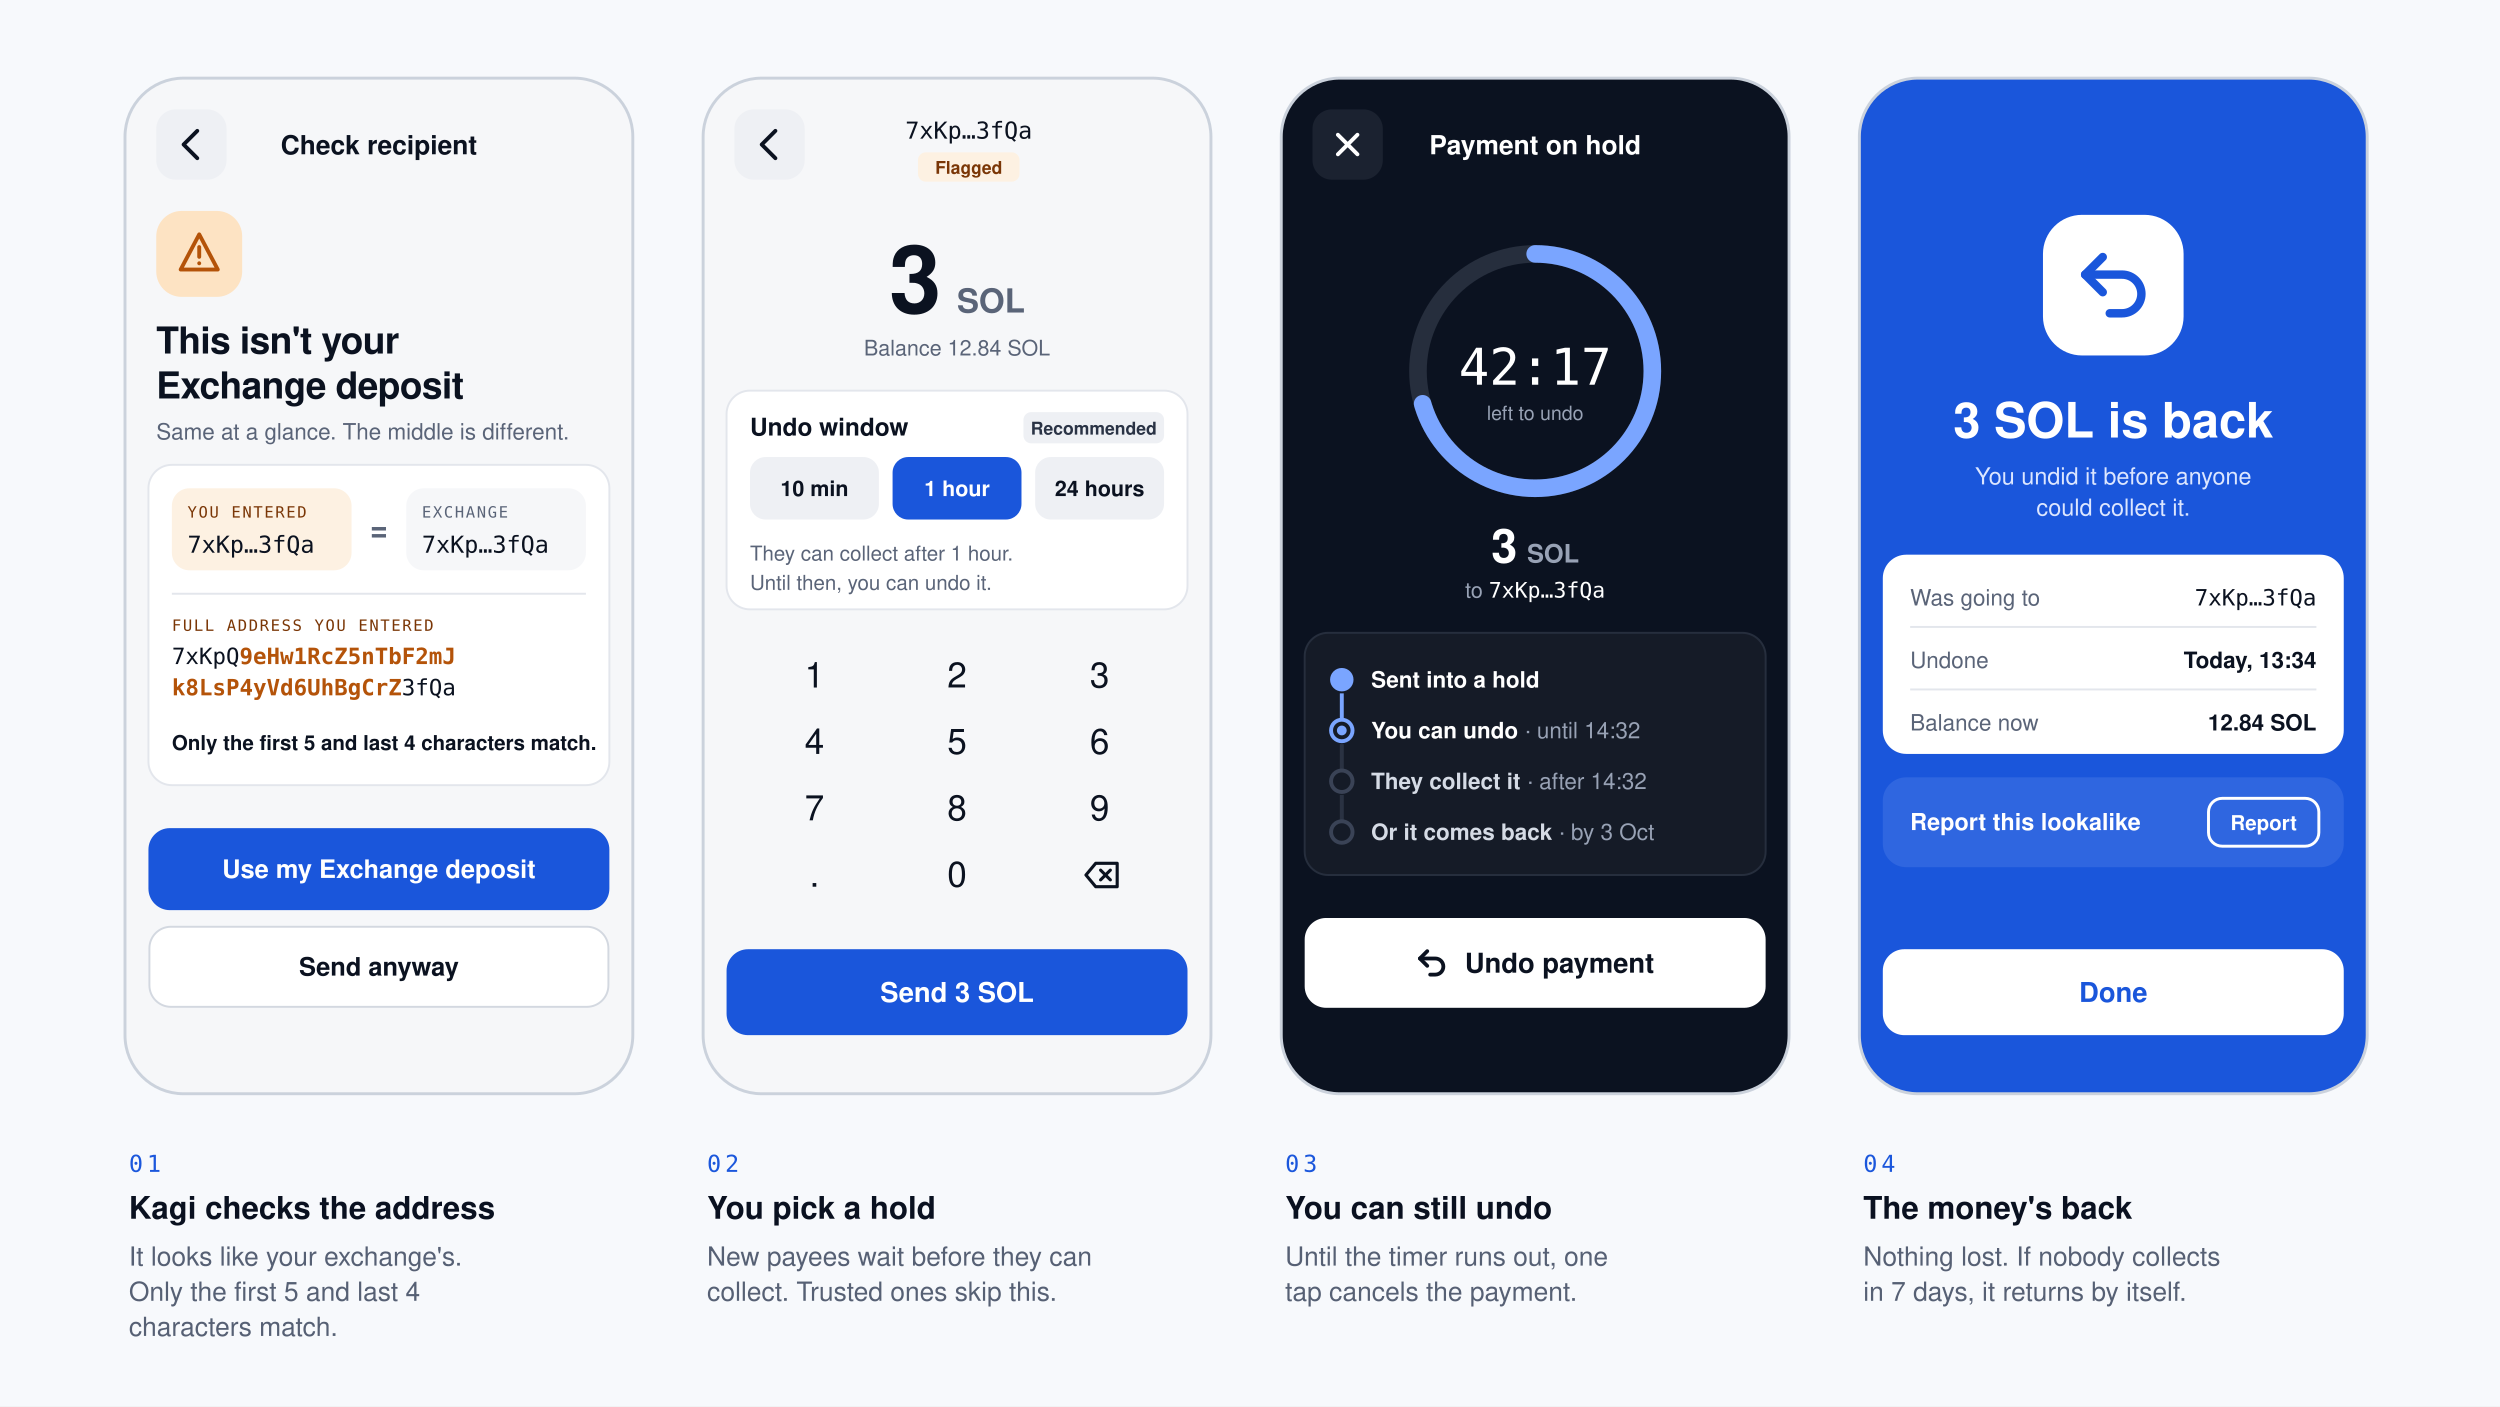
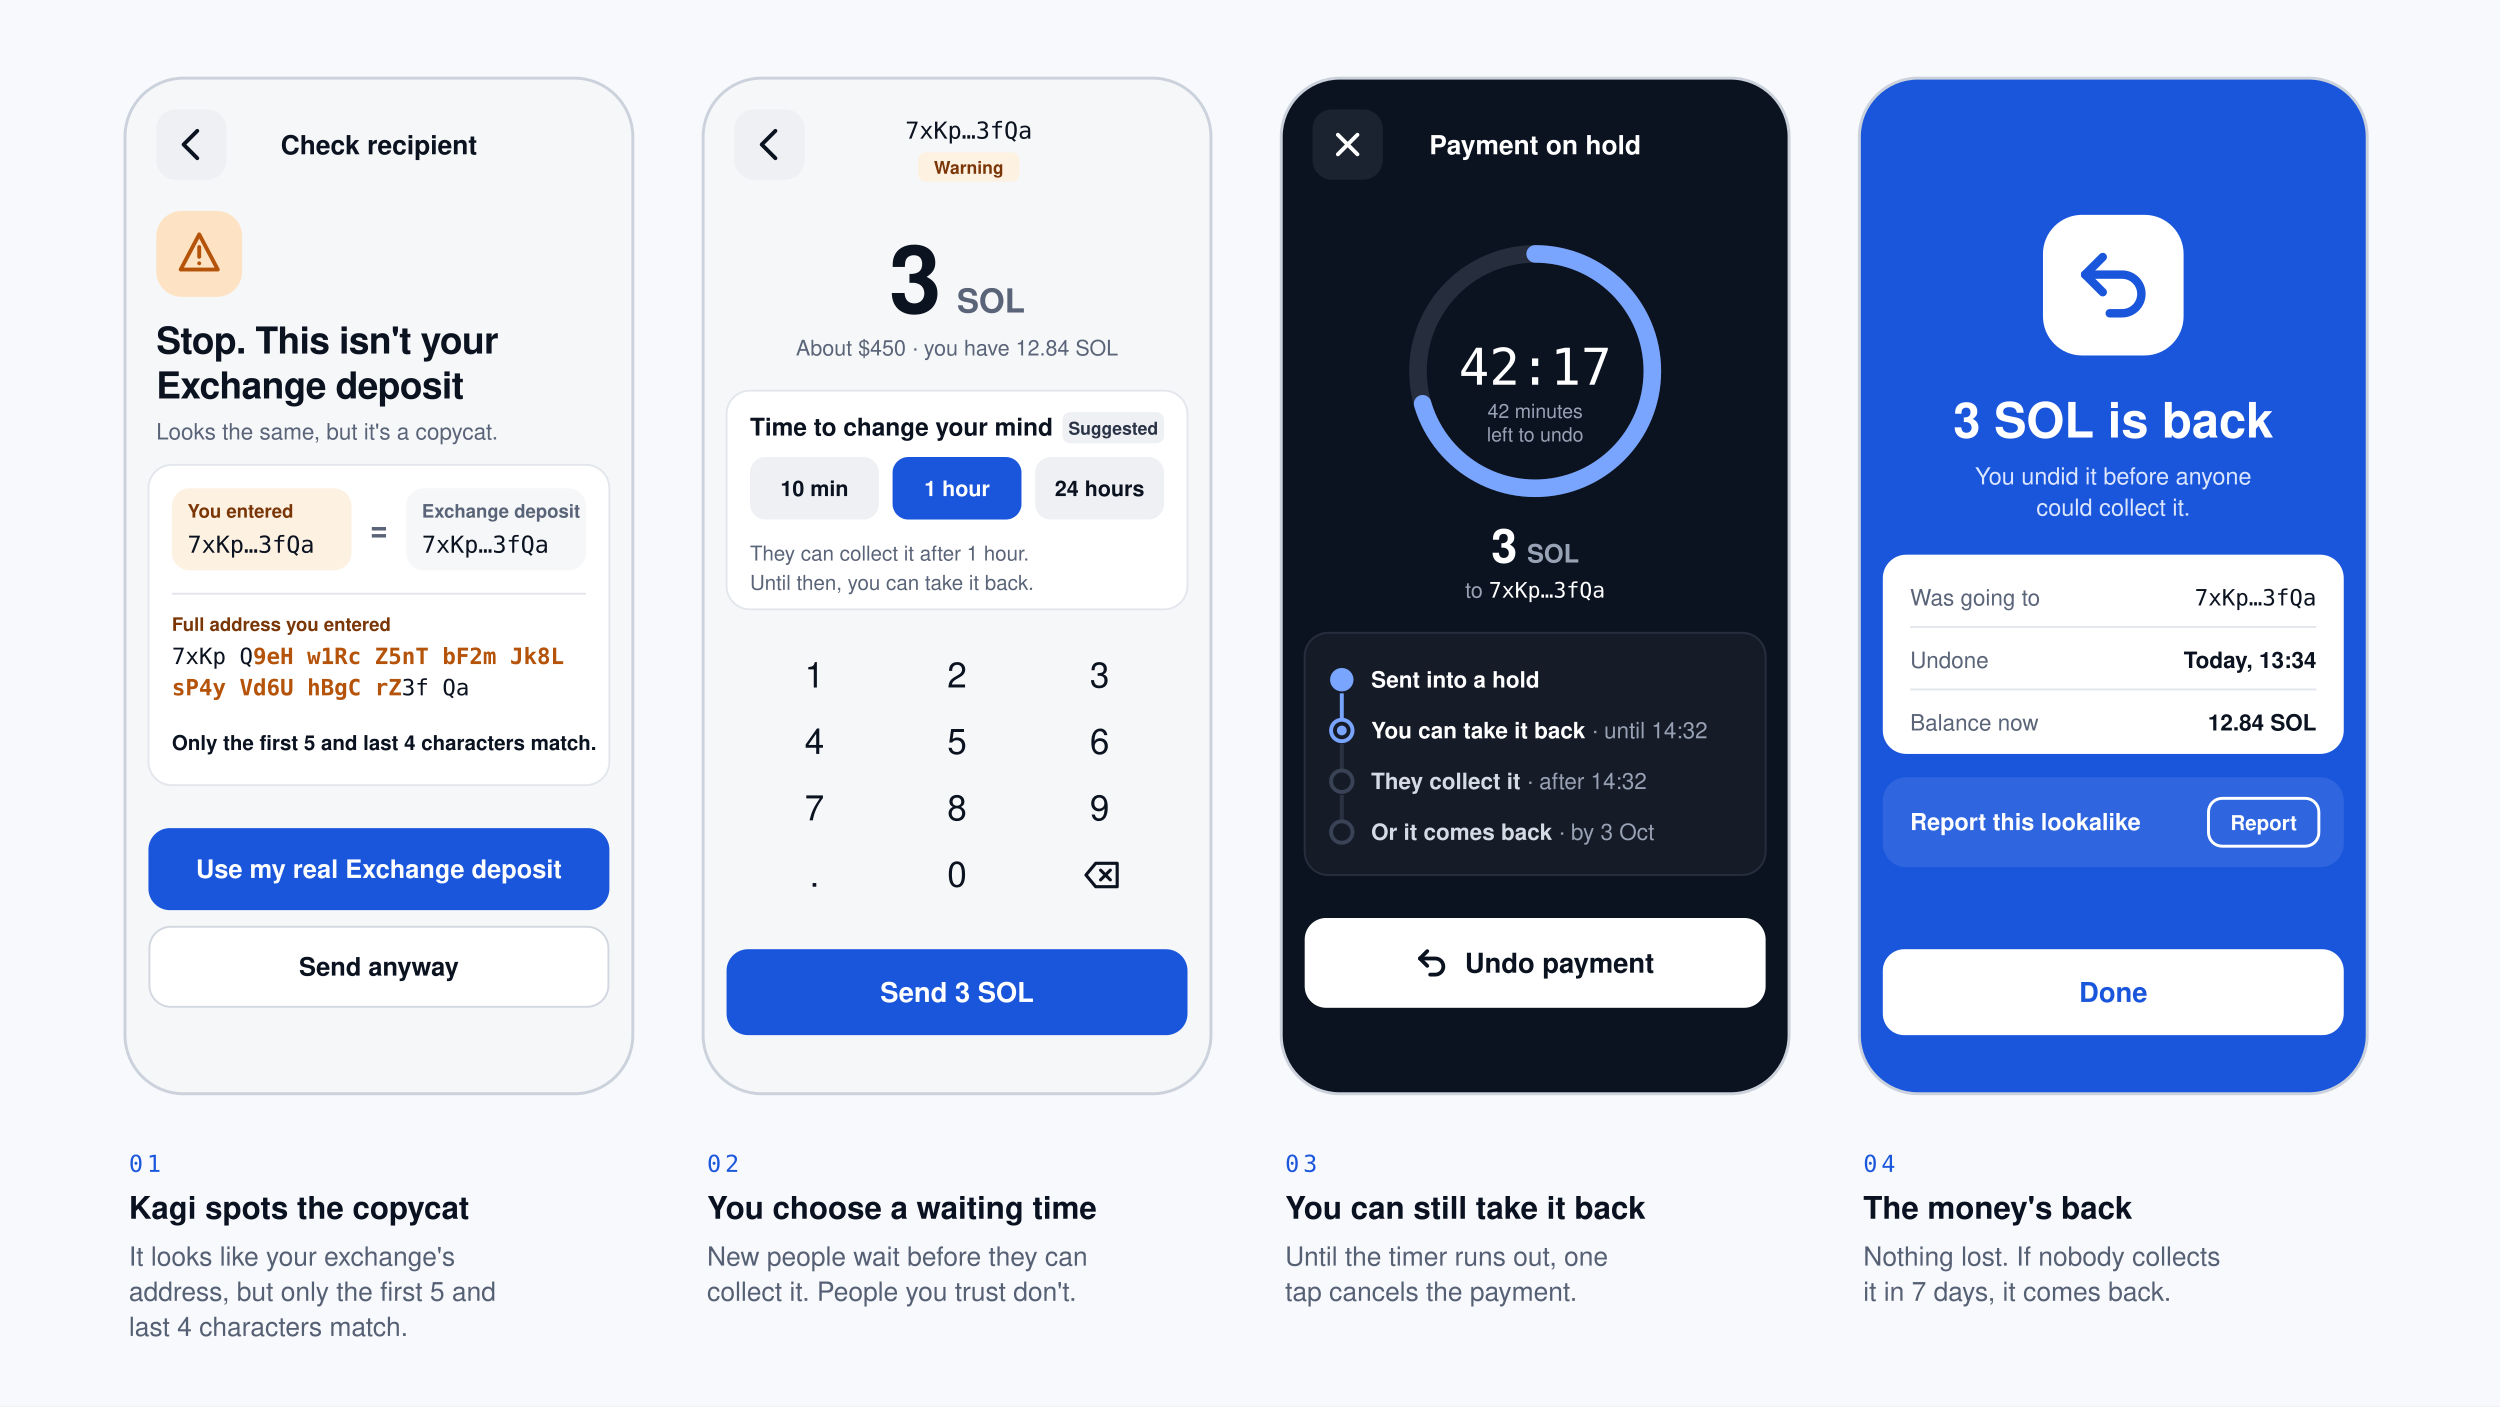
<svg xmlns="http://www.w3.org/2000/svg" width="1280" height="720" viewBox="0 0 1280 720" role="img" aria-label="Four phone screens. 1: Kagi flags that a pasted address only looks like your saved exchange address. 2: you choose a 1 hour hold and send 3 SOL. 3: the payment is on hold, with a countdown and an Undo payment button. 4: 3 SOL is back in your wallet.">
  <rect width="1280" height="720" fill="#F7F9FC" />
  <g font-family="Geist, -apple-system, BlinkMacSystemFont, 'Segoe UI', Helvetica, Arial, sans-serif">
    <g transform="translate(64 40)">
      <rect width="260" height="520" rx="30" fill="#F6F7F9" stroke="#CBD2DC" stroke-width="1.5" />
      <rect x="16" y="16" width="36" height="36" rx="10" fill="#EEF0F4" />
      <path d="M37 27l-7 7 7 7" fill="none" stroke="#0B1220" stroke-width="2" stroke-linecap="round" stroke-linejoin="round" />
      <text x="130" y="39" font-size="13.5" font-weight="700" fill="#0B1220" text-anchor="middle">Check recipient</text>
      <rect x="16" y="68" width="44" height="44" rx="13" fill="#FDE3C3" />
      <g fill="none" stroke="#B45309" stroke-width="2" stroke-linecap="round" stroke-linejoin="round">
        <path d="M38 80L28.5 98h19z" />
        <path d="M38 86.5v5" />
        <path d="M38 94.8v.01" />
      </g>
-       <text x="16" y="141" font-size="19" font-weight="700" letter-spacing="-0.3" fill="#0B1220">This isn't your</text>
+       <text x="16" y="141" font-size="19" font-weight="700" letter-spacing="-0.3" fill="#0B1220">Stop. This isn't your</text>
      <text x="16" y="164" font-size="19" font-weight="700" letter-spacing="-0.3" fill="#0B1220">Exchange deposit</text>
-       <text x="16" y="185" font-size="11.5" fill="#5A6478">Same at a glance. The middle is different.</text>
+       <text x="16" y="185" font-size="11.5" fill="#5A6478">Looks the same, but it's a copycat.</text>
      <rect x="12" y="198" width="236" height="164" rx="12" fill="#FFFFFF" stroke="#E3E6EC" />
      <rect x="24" y="210" width="92" height="42" rx="9" fill="#FDF1E2" />
      <rect x="144" y="210" width="92" height="42" rx="9" fill="#F6F7F9" />
      <g font-family="'Geist Mono', ui-monospace, SFMono-Regular, Menlo, Consolas, monospace">
-         <text x="32" y="225" font-size="8" letter-spacing="0.8" fill="#7A3606">YOU ENTERED</text>
+         <text x="32" y="225" font-family="Geist, -apple-system, 'Segoe UI', Helvetica, Arial, sans-serif" font-size="9.5" font-weight="600" fill="#7A3606">You entered</text>
        <text x="32" y="243" font-size="12" fill="#0B1220">7xKp…3fQa</text>
-         <text x="152" y="225" font-size="8" letter-spacing="0.8" fill="#5A6478">EXCHANGE</text>
+         <text x="152" y="225" font-family="Geist, -apple-system, 'Segoe UI', Helvetica, Arial, sans-serif" font-size="9.5" font-weight="600" fill="#5A6478">Exchange deposit</text>
        <text x="152" y="243" font-size="12" fill="#0B1220">7xKp…3fQa</text>
-         <text x="24" y="283" font-size="8" letter-spacing="0.8" fill="#7A3606">FULL ADDRESS YOU ENTERED</text>
-         <text x="24" y="300" font-size="11.5" fill="#0B1220">7xKpQ<tspan fill="#B45309" font-weight="600">9eHw1RcZ5nTbF2mJ</tspan>
+         <text x="24" y="283" font-family="Geist, -apple-system, 'Segoe UI', Helvetica, Arial, sans-serif" font-size="9.5" font-weight="600" fill="#7A3606">Full address you entered</text>
+         <text x="24" y="300" font-size="11.5" fill="#0B1220">7xKp Q<tspan fill="#B45309" font-weight="600">9eH w1Rc Z5nT bF2m Jk8L</tspan>
        </text>
        <text x="24" y="316" font-size="11.5" fill="#0B1220">
-           <tspan fill="#B45309" font-weight="600">k8LsP4yVd6UhBgCrZ</tspan>3fQa</text>
+           <tspan fill="#B45309" font-weight="600">sP4y Vd6U hBgC rZ</tspan>3f Qa</text>
      </g>
      <text x="130" y="236" font-size="15" font-weight="700" fill="#5A6478" text-anchor="middle">=</text>
      <line x1="24" y1="264" x2="236" y2="264" stroke="#E3E6EC" />
      <text x="24" y="344" font-size="10.5" font-weight="600" fill="#0B1220">Only the first 5 and last 4 characters match.</text>
      <rect x="12" y="384" width="236" height="42" rx="11" fill="#1A56DB" />
-       <text x="130" y="409.5" font-size="13" font-weight="700" fill="#FFFFFF" text-anchor="middle">Use my Exchange deposit</text>
+       <text x="130" y="409.5" font-size="13" font-weight="700" fill="#FFFFFF" text-anchor="middle">Use my real Exchange deposit</text>
      <rect x="12.5" y="434.5" width="235" height="41" rx="11" fill="#FFFFFF" stroke="#D3D8E0" />
      <text x="130" y="459.5" font-size="13" font-weight="600" fill="#0B1220" text-anchor="middle">Send anyway</text>
    </g>
    <g transform="translate(360 40)">
      <rect width="260" height="520" rx="30" fill="#F6F7F9" stroke="#CBD2DC" stroke-width="1.5" />
      <rect x="16" y="16" width="36" height="36" rx="10" fill="#EEF0F4" />
      <path d="M37 27l-7 7 7 7" fill="none" stroke="#0B1220" stroke-width="2" stroke-linecap="round" stroke-linejoin="round" />
      <text x="136" y="31" font-family="'Geist Mono', ui-monospace, SFMono-Regular, Menlo, Consolas, monospace" font-size="12" fill="#0B1220" text-anchor="middle">7xKp…3fQa</text>
      <rect x="110" y="38" width="52" height="15" rx="4" fill="#FDF1E2" />
-       <text x="136" y="49" font-size="9" font-weight="700" fill="#7A3606" text-anchor="middle">Flagged</text>
+       <text x="136" y="49" font-size="9" font-weight="700" fill="#7A3606" text-anchor="middle">Warning</text>
      <text x="130" y="120" font-size="48" font-weight="700" letter-spacing="-1.5" fill="#0B1220" text-anchor="middle">3<tspan dx="8" font-size="17" font-weight="600" letter-spacing="0" fill="#5A6478">SOL</tspan>
      </text>
-       <text x="130" y="142" font-size="11" fill="#5A6478" text-anchor="middle">Balance 12.84 SOL</text>
+       <text x="130" y="142" font-size="11" fill="#5A6478" text-anchor="middle">About $450 · you have 12.84 SOL</text>
      <rect x="12" y="160" width="236" height="112" rx="12" fill="#FFFFFF" stroke="#E3E6EC" />
-       <text x="24" y="183" font-size="12.5" font-weight="600" fill="#0B1220">Undo window</text>
-       <rect x="164" y="171" width="72" height="16" rx="4" fill="#EEF0F4" />
-       <text x="200" y="182.5" font-size="9" font-weight="600" fill="#2A3345" text-anchor="middle">Recommended</text>
+       <text x="24" y="183" font-size="12.5" font-weight="600" fill="#0B1220">Time to change your mind</text>
+       <rect x="184" y="171" width="52" height="16" rx="4" fill="#EEF0F4" />
+       <text x="210" y="182.5" font-size="9" font-weight="600" fill="#2A3345" text-anchor="middle">Suggested</text>
      <rect x="24" y="194" width="66" height="32" rx="8" fill="#EEF0F4" />
      <text x="57" y="214" font-size="11" font-weight="600" fill="#0B1220" text-anchor="middle">10 min</text>
      <rect x="97" y="194" width="66" height="32" rx="8" fill="#1A56DB" />
      <text x="130" y="214" font-size="11" font-weight="600" fill="#FFFFFF" text-anchor="middle">1 hour</text>
      <rect x="170" y="194" width="66" height="32" rx="8" fill="#EEF0F4" />
      <text x="203" y="214" font-size="11" font-weight="600" fill="#0B1220" text-anchor="middle">24 hours</text>
-       <text x="24" y="247" font-size="10.5" fill="#5A6478">They can collect after 1 hour.</text>
-       <text x="24" y="262" font-size="10.5" fill="#5A6478">Until then, you can undo it.</text>
+       <text x="24" y="247" font-size="10.5" fill="#5A6478">They can collect it after 1 hour.</text>
+       <text x="24" y="262" font-size="10.5" fill="#5A6478">Until then, you can take it back.</text>
      <g font-size="18" font-weight="500" fill="#0B1220" text-anchor="middle">
        <text x="57" y="312">1</text>
        <text x="130" y="312">2</text>
        <text x="203" y="312">3</text>
        <text x="57" y="346">4</text>
        <text x="130" y="346">5</text>
        <text x="203" y="346">6</text>
        <text x="57" y="380">7</text>
        <text x="130" y="380">8</text>
        <text x="203" y="380">9</text>
        <text x="57" y="414">.</text>
        <text x="130" y="414">0</text>
      </g>
      <g fill="none" stroke="#0B1220" stroke-width="1.6" stroke-linecap="round" stroke-linejoin="round">
        <path d="M196 408l5-6h11v12h-11z" />
        <path d="M203.5 405.5l5 5M208.5 405.5l-5 5" />
      </g>
      <rect x="12" y="446" width="236" height="44" rx="11" fill="#1A56DB" />
      <text x="130" y="473" font-size="14" font-weight="700" fill="#FFFFFF" text-anchor="middle">Send 3 SOL</text>
    </g>
    <g transform="translate(656 40)">
      <rect width="260" height="520" rx="30" fill="#0B1220" stroke="#CBD2DC" stroke-width="1.5" />
      <rect x="16" y="16" width="36" height="36" rx="10" fill="#1B2230" />
      <path d="M29 29l10 10M39 29l-10 10" fill="none" stroke="#FFFFFF" stroke-width="2" stroke-linecap="round" />
      <text x="130" y="39" font-size="13.5" font-weight="700" fill="#FFFFFF" text-anchor="middle">Payment on hold</text>
      <circle cx="130" cy="150" r="60" fill="none" stroke="#262E3D" stroke-width="9" />
      <circle cx="130" cy="150" r="60" fill="none" stroke="#7AA5FF" stroke-width="9" stroke-linecap="round" stroke-dasharray="376.99" stroke-dashoffset="111.2" transform="rotate(-90 130 150)" />
      <text x="130" y="157" font-family="'Geist Mono', ui-monospace, SFMono-Regular, Menlo, Consolas, monospace" font-size="26" font-weight="500" fill="#FFFFFF" text-anchor="middle">42:17</text>
-       <text x="130" y="175" font-size="10" fill="#98A2B5" text-anchor="middle">left to undo</text>
+       <text x="130" y="174" font-size="10" fill="#98A2B5" text-anchor="middle">42 minutes</text>
+       <text x="130" y="186" font-size="10" fill="#98A2B5" text-anchor="middle">left to undo</text>
      <text x="130" y="248" font-size="24" font-weight="700" fill="#FFFFFF" text-anchor="middle">3<tspan dx="5" font-size="13" font-weight="600" fill="#98A2B5">SOL</tspan>
      </text>
      <text x="130" y="266" font-size="11" fill="#98A2B5" text-anchor="middle">to <tspan font-family="'Geist Mono', ui-monospace, SFMono-Regular, Menlo, Consolas, monospace" fill="#FFFFFF">7xKp…3fQa</tspan>
      </text>
      <rect x="12" y="284" width="236" height="124" rx="12" fill="#151B27" stroke="#262E3D" />
      <line x1="31" y1="315" x2="31" y2="328" stroke="#7AA5FF" stroke-width="2" />
      <line x1="31" y1="341" x2="31" y2="354" stroke="#2A3242" stroke-width="2" />
      <line x1="31" y1="367" x2="31" y2="380" stroke="#2A3242" stroke-width="2" />
      <circle cx="31" cy="308" r="6" fill="#7AA5FF" />
      <circle cx="31" cy="334" r="5.5" fill="none" stroke="#7AA5FF" stroke-width="2" />
      <circle cx="31" cy="334" r="2.5" fill="#7AA5FF" />
      <circle cx="31" cy="360" r="5.5" fill="none" stroke="#3A4356" stroke-width="2" />
      <circle cx="31" cy="386" r="5.5" fill="none" stroke="#3A4356" stroke-width="2" />
      <text x="46" y="312" font-size="11.5" font-weight="600" fill="#FFFFFF">Sent into a hold</text>
-       <text x="46" y="338" font-size="11.5" font-weight="600" fill="#FFFFFF">You can undo <tspan font-weight="400" fill="#98A2B5">· until 14:32</tspan>
+       <text x="46" y="338" font-size="11.5" font-weight="600" fill="#FFFFFF">You can take it back <tspan font-weight="400" fill="#98A2B5">· until 14:32</tspan>
      </text>
      <text x="46" y="364" font-size="11.5" font-weight="600" fill="#D5DBE5">They collect it <tspan font-weight="400" fill="#98A2B5">· after 14:32</tspan>
      </text>
      <text x="46" y="390" font-size="11.5" font-weight="600" fill="#D5DBE5">Or it comes back <tspan font-weight="400" fill="#98A2B5">· by 3 Oct</tspan>
      </text>
      <rect x="12" y="430" width="236" height="46" rx="11" fill="#FFFFFF" />
      <g transform="translate(68 444) scale(0.75)" fill="none" stroke="#0B1220" stroke-width="2.6" stroke-linecap="round" stroke-linejoin="round">
        <path d="M9 14L4 9l5-5" />
        <path d="M4 9h10.5a5.5 5.5 0 0 1 0 11H11" />
      </g>
      <text x="94" y="458" font-size="14" font-weight="700" fill="#0B1220">Undo payment</text>
    </g>
    <g transform="translate(952 40)">
      <rect width="260" height="520" rx="30" fill="#1A56DB" stroke="#CBD2DC" stroke-width="1.5" />
      <rect x="94" y="70" width="72" height="72" rx="20" fill="#FFFFFF" />
      <g transform="translate(108.4 84.4) scale(1.8)" fill="none" stroke="#1A56DB" stroke-width="2.4" stroke-linecap="round" stroke-linejoin="round">
        <path d="M9 14L4 9l5-5" />
        <path d="M4 9h10.5a5.5 5.5 0 0 1 0 11H11" />
      </g>
      <text x="130" y="184" font-size="25" font-weight="700" fill="#FFFFFF" text-anchor="middle">3 SOL is back</text>
      <text x="130" y="208" font-size="12" fill="#DCE6FF" text-anchor="middle">You undid it before anyone</text>
      <text x="130" y="224" font-size="12" fill="#DCE6FF" text-anchor="middle">could collect it.</text>
      <rect x="12" y="244" width="236" height="102" rx="12" fill="#FFFFFF" />
      <g font-size="11.5">
        <text x="26" y="270" fill="#5A6478">Was going to</text>
        <text x="234" y="270" font-family="'Geist Mono', ui-monospace, SFMono-Regular, Menlo, Consolas, monospace" font-weight="500" fill="#0B1220" text-anchor="end">7xKp…3fQa</text>
        <line x1="26" y1="281" x2="234" y2="281" stroke="#E3E6EC" />
        <text x="26" y="302" fill="#5A6478">Undone</text>
        <text x="234" y="302" font-weight="600" fill="#0B1220" text-anchor="end">Today, 13:34</text>
        <line x1="26" y1="313" x2="234" y2="313" stroke="#E3E6EC" />
        <text x="26" y="334" fill="#5A6478">Balance now</text>
        <text x="234" y="334" font-weight="600" fill="#0B1220" text-anchor="end">12.84 SOL</text>
      </g>
      <rect x="12" y="358" width="236" height="46" rx="12" fill="#2F66E0" />
      <text x="26" y="385" font-size="12" font-weight="600" fill="#FFFFFF">Report this lookalike</text>
      <rect x="178.75" y="368.75" width="56.5" height="24.5" rx="7" fill="none" stroke="#FFFFFF" stroke-width="1.5" />
      <text x="207" y="385" font-size="10.5" font-weight="700" fill="#FFFFFF" text-anchor="middle">Report</text>
      <rect x="12" y="446" width="236" height="44" rx="11" fill="#FFFFFF" />
      <text x="130" y="473" font-size="14" font-weight="700" fill="#1A56DB" text-anchor="middle">Done</text>
    </g>
    <g font-size="13.5" fill="#566074">
      <g font-family="'Geist Mono', ui-monospace, SFMono-Regular, Menlo, Consolas, monospace" font-size="12" letter-spacing="2" fill="#1B57DC">
        <text x="66" y="600">01</text>
        <text x="362" y="600">02</text>
        <text x="658" y="600">03</text>
        <text x="954" y="600">04</text>
      </g>
      <g font-size="16" font-weight="700" fill="#0A1120">
-         <text x="66" y="624">Kagi checks the address</text>
-         <text x="362" y="624">You pick a hold</text>
-         <text x="658" y="624">You can still undo</text>
+         <text x="66" y="624">Kagi spots the copycat</text>
+         <text x="362" y="624">You choose a waiting time</text>
+         <text x="658" y="624">You can still take it back</text>
        <text x="954" y="624">The money's back</text>
      </g>
-       <text x="66" y="648">It looks like your exchange's.</text>
-       <text x="66" y="666">Only the first 5 and last 4</text>
-       <text x="66" y="684">characters match.</text>
-       <text x="362" y="648">New payees wait before they can</text>
-       <text x="362" y="666">collect. Trusted ones skip this.</text>
+       <text x="66" y="648">It looks like your exchange's</text>
+       <text x="66" y="666">address, but only the first 5 and</text>
+       <text x="66" y="684">last 4 characters match.</text>
+       <text x="362" y="648">New people wait before they can</text>
+       <text x="362" y="666">collect it. People you trust don't.</text>
      <text x="658" y="648">Until the timer runs out, one</text>
      <text x="658" y="666">tap cancels the payment.</text>
      <text x="954" y="648">Nothing lost. If nobody collects</text>
-       <text x="954" y="666">in 7 days, it returns by itself.</text>
+       <text x="954" y="666">it in 7 days, it comes back.</text>
    </g>
  </g>
</svg>
